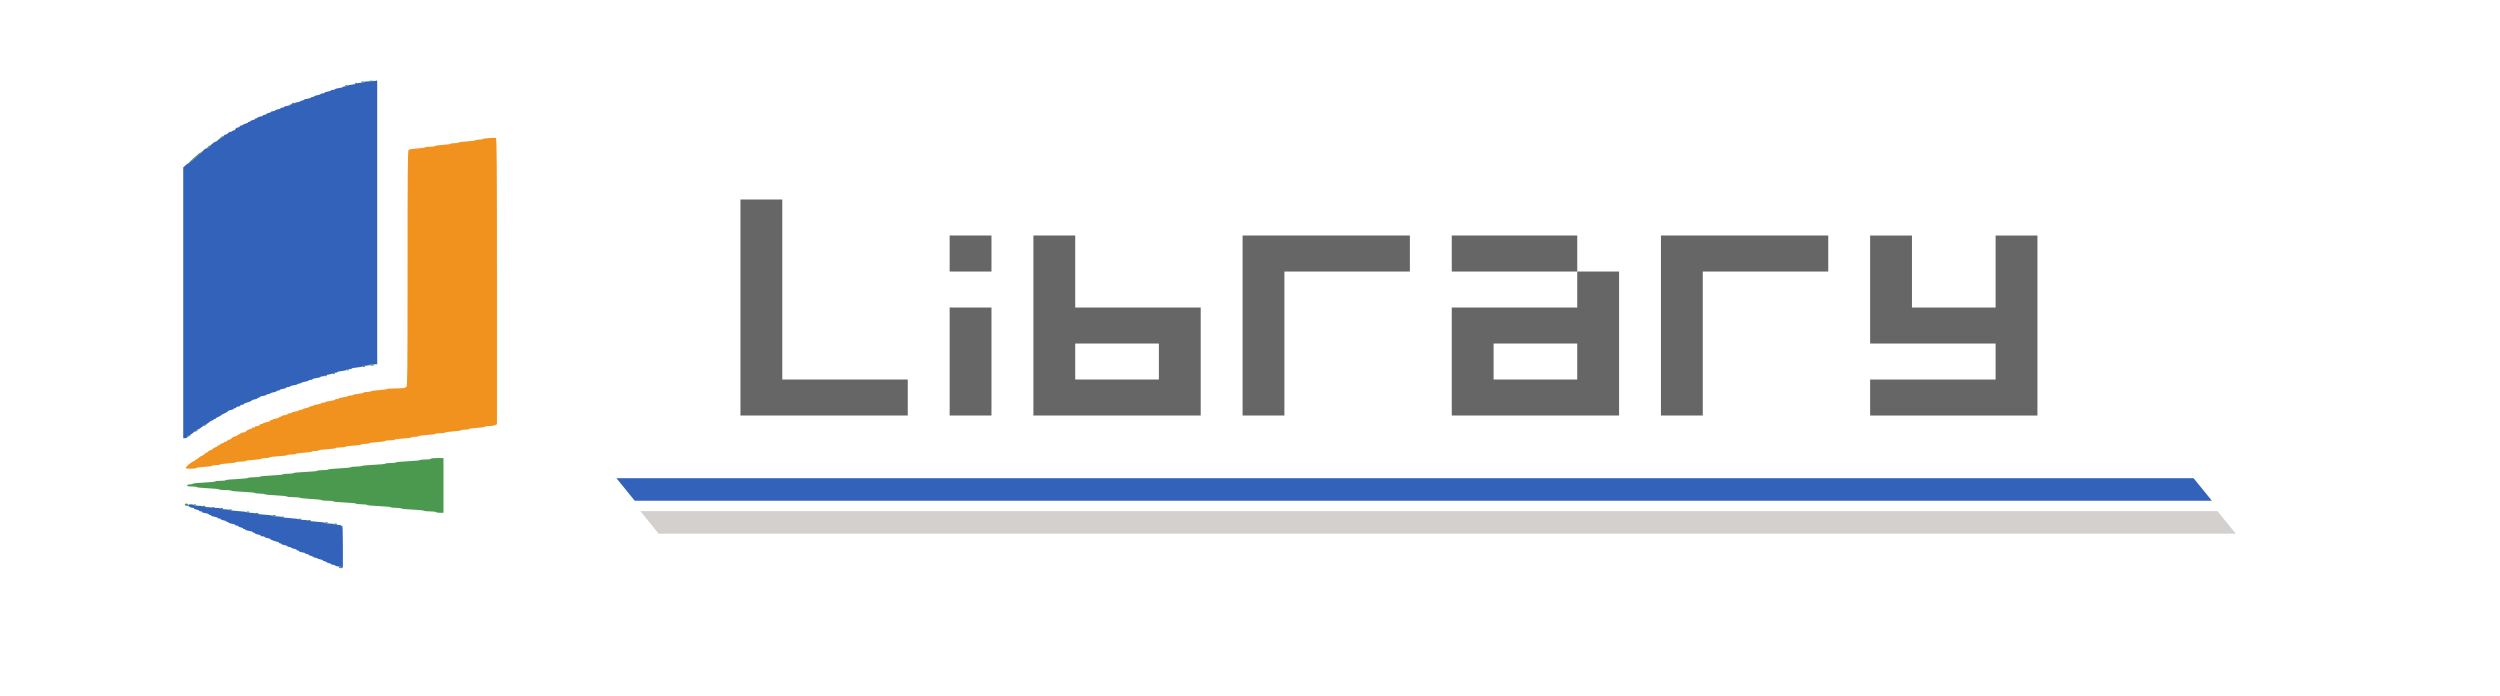
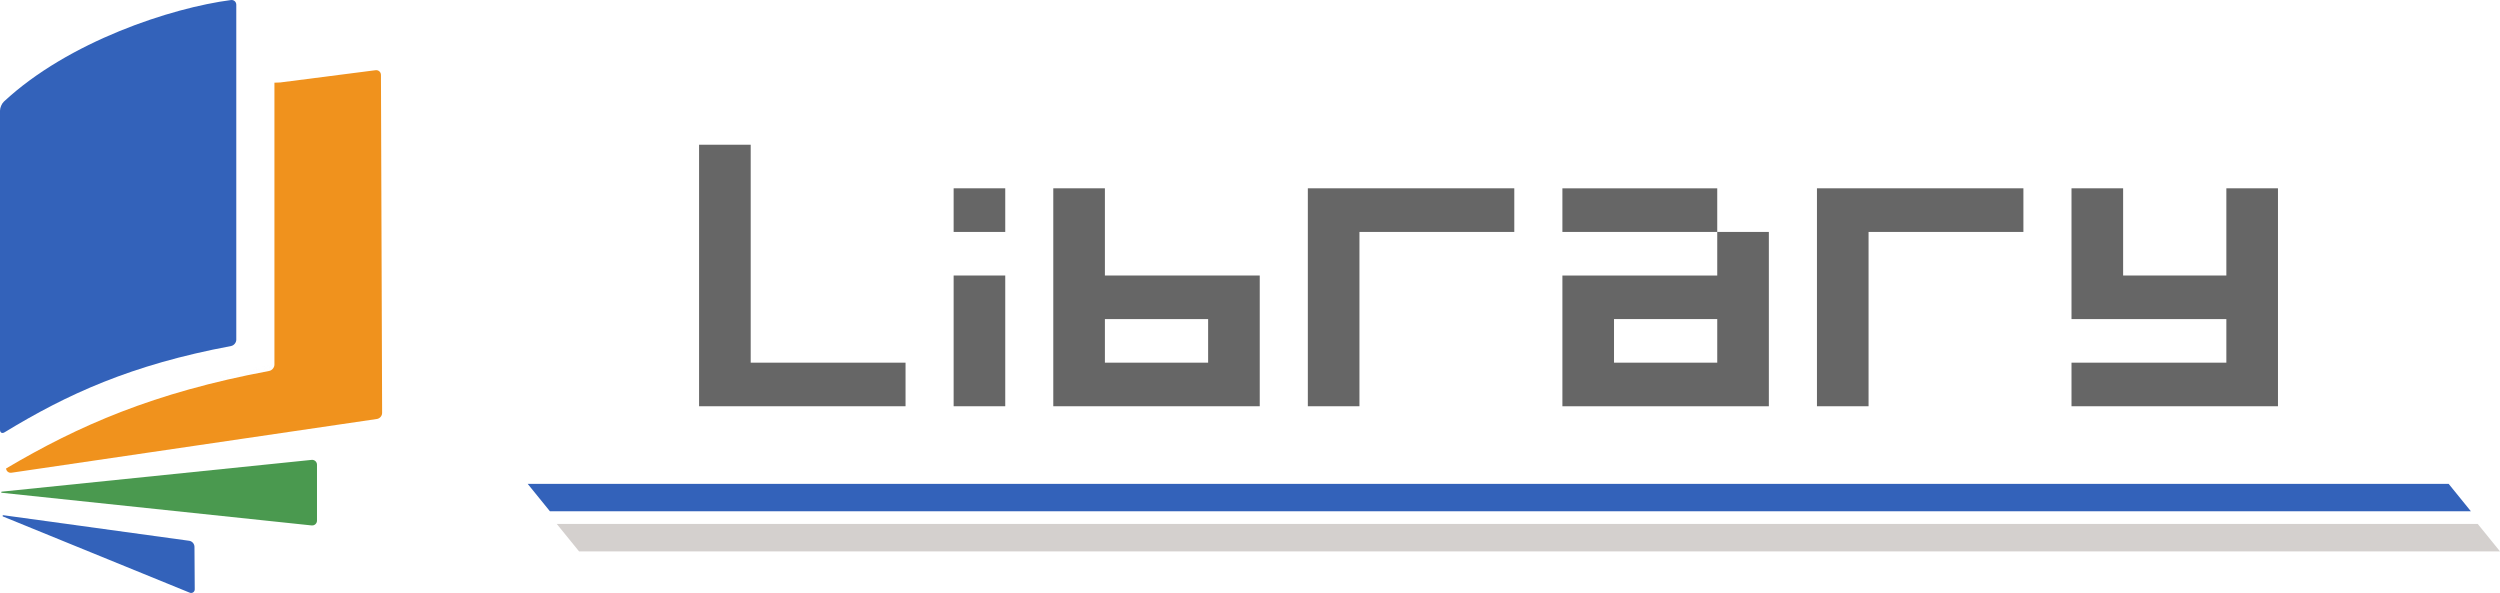
- <svg xmlns="http://www.w3.org/2000/svg" version="1.1" id="TEXT" x="0px" y="0px" width="566.929px" height="157.78px" viewBox="0 -0.001 566.929 157.78" enable-background="new 0 -0.001 566.929 157.78" xml:space="preserve">
-   <defs id="defs337">
-     <clipPath id="clipPath16" clipPathUnits="userSpaceOnUse">
-       <path id="path18" d="M 0,64.592 H 377.368 V 0 H 0 Z" />
-     </clipPath>
-   </defs>
-   <linearGradient id="SVGID_1_" gradientUnits="userSpaceOnUse" x1="558.128" y1="955.598" x2="11.77" y2="955.598" gradientTransform="matrix(1 0 0 1 -0.1797 -875.4102)">
-     <stop offset="0" style="stop-color:#013A67" id="stop2" />
-     <stop offset="1" style="stop-color:#6CD1FF" id="stop4" />
-   </linearGradient>
-   <linearGradient id="SVGID_2_" gradientUnits="userSpaceOnUse" x1="64.71" y1="938.789" x2="60.765" y2="934.845" gradientTransform="matrix(1 0 0 1 -0.1797 -875.4102)">
-     <stop offset="0" style="stop-color:#08406F" id="stop9" />
-     <stop offset="1" style="stop-color:#60C5F5" id="stop11" />
-   </linearGradient>
-   <linearGradient id="SVGID_3_" gradientUnits="userSpaceOnUse" x1="123.295" y1="1013.91" x2="119.67" y2="1010.285" gradientTransform="matrix(1 0 0 1 -0.1797 -875.4102)">
-     <stop offset="0" style="stop-color:#08406F" id="stop16" />
-     <stop offset="1" style="stop-color:#60C5F5" id="stop18" />
-   </linearGradient>
-   <linearGradient id="SVGID_4_" gradientUnits="userSpaceOnUse" x1="25.724" y1="994.051" x2="25.724" y2="989.738" gradientTransform="matrix(1 0 0 1 -0.1797 -875.4102)">
-     <stop offset="0" style="stop-color:#08406F" id="stop23" />
-     <stop offset="1" style="stop-color:#60C5F5" id="stop25" />
-   </linearGradient>
-   <linearGradient id="SVGID_5_" gradientUnits="userSpaceOnUse" x1="121.186" y1="1033.182" x2="121.186" y2="1028.725" gradientTransform="matrix(1 0 0 1 -0.1797 -875.4102)">
-     <stop offset="0" style="stop-color:#08406F" id="stop30" />
-     <stop offset="1" style="stop-color:#60C5F5" id="stop32" />
-   </linearGradient>
-   <linearGradient id="SVGID_6_" gradientUnits="userSpaceOnUse" x1="427.694" y1="994.023" x2="427.694" y2="989.557" gradientTransform="matrix(1 0 0 1 -0.1797 -875.4102)">
-     <stop offset="0" style="stop-color:#08406F" id="stop37" />
-     <stop offset="1" style="stop-color:#60C5F5" id="stop39" />
-   </linearGradient>
-   <linearGradient id="SVGID_7_" gradientUnits="userSpaceOnUse" x1="251.065" y1="994.894" x2="251.065" y2="990.416" gradientTransform="matrix(1 0 0 1 -0.1797 -875.4102)">
-     <stop offset="0" style="stop-color:#08406F" id="stop44" />
-     <stop offset="1" style="stop-color:#60C5F5" id="stop46" />
-   </linearGradient>
-   <linearGradient id="SVGID_8_" gradientUnits="userSpaceOnUse" x1="522.281" y1="882.188" x2="522.281" y2="877.324" gradientTransform="matrix(1 0 0 1 -0.1797 -875.4102)">
-     <stop offset="0" style="stop-color:#08406F" id="stop51" />
-     <stop offset="1" style="stop-color:#60C5F5" id="stop53" />
-   </linearGradient>
-   <linearGradient id="SVGID_9_" gradientUnits="userSpaceOnUse" x1="515.013" y1="906.715" x2="515.013" y2="902.505" gradientTransform="matrix(1 0 0 1 -0.1797 -875.4102)">
-     <stop offset="0" style="stop-color:#08406F" id="stop58" />
-     <stop offset="1" style="stop-color:#60C5F5" id="stop60" />
-   </linearGradient>
-   <linearGradient id="SVGID_10_" gradientUnits="userSpaceOnUse" x1="459.37" y1="950.231" x2="459.37" y2="946.512" gradientTransform="matrix(1 0 0 1 -0.1797 -875.4102)">
-     <stop offset="0" style="stop-color:#08406F" id="stop65" />
-     <stop offset="1" style="stop-color:#60C5F5" id="stop67" />
-   </linearGradient>
-   <linearGradient id="SVGID_11_" gradientUnits="userSpaceOnUse" x1="490.161" y1="925.111" x2="490.161" y2="919.557" gradientTransform="matrix(1 0 0 1 -0.1797 -875.4102)">
-     <stop offset="0" style="stop-color:#08406F" id="stop72" />
-     <stop offset="1" style="stop-color:#60C5F5" id="stop74" />
-   </linearGradient>
-   <linearGradient id="SVGID_12_" gradientUnits="userSpaceOnUse" x1="74.389" y1="968.825" x2="70.846" y2="965.282" gradientTransform="matrix(1 0 0 1 -0.1797 -875.4102)">
-     <stop offset="0" style="stop-color:#08406F" id="stop79" />
-     <stop offset="1" style="stop-color:#60C5F5" id="stop81" />
-   </linearGradient>
-   <linearGradient id="SVGID_13_" gradientUnits="userSpaceOnUse" x1="120.255" y1="904.369" x2="114.889" y2="904.369" gradientTransform="matrix(1 0 0 1 -0.1797 -875.4102)">
-     <stop offset="0" style="stop-color:#08406F" id="stop86" />
-     <stop offset="1" style="stop-color:#60C5F5" id="stop88" />
-   </linearGradient>
-   <linearGradient id="SVGID_14_" gradientUnits="userSpaceOnUse" x1="173.081" y1="919.961" x2="166.421" y2="919.961" gradientTransform="matrix(1 0 0 1 -0.1797 -875.4102)">
-     <stop offset="0" style="stop-color:#08406F" id="stop93" />
-     <stop offset="1" style="stop-color:#60C5F5" id="stop95" />
-   </linearGradient>
-   <linearGradient id="SVGID_15_" gradientUnits="userSpaceOnUse" x1="255.988" y1="925.216" x2="249.995" y2="925.216" gradientTransform="matrix(1 0 0 1 -0.1797 -875.4102)">
-     <stop offset="0" style="stop-color:#08406F" id="stop100" />
-     <stop offset="1" style="stop-color:#60C5F5" id="stop102" />
-   </linearGradient>
-   <linearGradient id="SVGID_16_" gradientUnits="userSpaceOnUse" x1="349.277" y1="904.625" x2="343.576" y2="904.625" gradientTransform="matrix(1 0 0 1 -0.1797 -875.4102)">
-     <stop offset="0" style="stop-color:#08406F" id="stop107" />
-     <stop offset="1" style="stop-color:#60C5F5" id="stop109" />
-   </linearGradient>
-   <linearGradient id="SVGID_17_" gradientUnits="userSpaceOnUse" x1="400.96" y1="918.446" x2="395.164" y2="918.446" gradientTransform="matrix(1 0 0 1 -0.1797 -875.4102)">
-     <stop offset="0" style="stop-color:#08406F" id="stop114" />
-     <stop offset="1" style="stop-color:#60C5F5" id="stop116" />
-   </linearGradient>
-   <linearGradient id="SVGID_18_" gradientUnits="userSpaceOnUse" x1="101.765" y1="968.938" x2="96.654" y2="968.938" gradientTransform="matrix(1 0 0 1 -0.1797 -875.4102)">
-     <stop offset="0" style="stop-color:#08406F" id="stop121" />
-     <stop offset="1" style="stop-color:#60C5F5" id="stop123" />
-   </linearGradient>
-   <linearGradient id="SVGID_19_" gradientUnits="userSpaceOnUse" x1="121.249" y1="973.838" x2="117.696" y2="970.286" gradientTransform="matrix(1 0 0 1 -0.1797 -875.4102)">
-     <stop offset="0" style="stop-color:#08406F" id="stop128" />
-     <stop offset="1" style="stop-color:#60C5F5" id="stop130" />
-   </linearGradient>
-   <linearGradient id="SVGID_20_" gradientUnits="userSpaceOnUse" x1="553.436" y1="892.5" x2="549.767" y2="888.831" gradientTransform="matrix(1 0 0 1 -0.1797 -875.4102)">
-     <stop offset="0" style="stop-color:#08406F" id="stop135" />
-     <stop offset="1" style="stop-color:#60C5F5" id="stop137" />
-   </linearGradient>
-   <linearGradient id="SVGID_21_" gradientUnits="userSpaceOnUse" x1="145.994" y1="969.879" x2="140.596" y2="969.879" gradientTransform="matrix(1 0 0 1 -0.1797 -875.4102)">
-     <stop offset="0" style="stop-color:#08406F" id="stop142" />
-     <stop offset="1" style="stop-color:#60C5F5" id="stop144" />
-   </linearGradient>
-   <linearGradient id="SVGID_22_" gradientUnits="userSpaceOnUse" x1="148.777" y1="907.01" x2="144.289" y2="902.522" gradientTransform="matrix(1 0 0 1 -0.1797 -875.4102)">
-     <stop offset="0" style="stop-color:#08406F" id="stop149" />
-     <stop offset="1" style="stop-color:#60C5F5" id="stop151" />
-   </linearGradient>
-   <linearGradient id="SVGID_23_" gradientUnits="userSpaceOnUse" x1="215.846" y1="922.321" x2="211.688" y2="918.164" gradientTransform="matrix(1 0 0 1 -0.1797 -875.4102)">
-     <stop offset="0" style="stop-color:#08406F" id="stop156" />
-     <stop offset="1" style="stop-color:#60C5F5" id="stop158" />
-   </linearGradient>
-   <linearGradient id="SVGID_24_" gradientUnits="userSpaceOnUse" x1="304.316" y1="927.811" x2="299.932" y2="923.426" gradientTransform="matrix(1 0 0 1 -0.1797 -875.4102)">
-     <stop offset="0" style="stop-color:#08406F" id="stop163" />
-     <stop offset="1" style="stop-color:#60C5F5" id="stop165" />
-   </linearGradient>
-   <linearGradient id="SVGID_25_" gradientUnits="userSpaceOnUse" x1="376.971" y1="906.861" x2="372.763" y2="902.653" gradientTransform="matrix(1 0 0 1 -0.1797 -875.4102)">
-     <stop offset="0" style="stop-color:#08406F" id="stop170" />
-     <stop offset="1" style="stop-color:#60C5F5" id="stop172" />
-   </linearGradient>
-   <linearGradient id="SVGID_26_" gradientUnits="userSpaceOnUse" x1="488.738" y1="935.265" x2="485.282" y2="931.809" gradientTransform="matrix(1 0 0 1 -0.1797 -875.4102)">
-     <stop offset="0" style="stop-color:#08406F" id="stop177" />
-     <stop offset="1" style="stop-color:#60C5F5" id="stop179" />
-   </linearGradient>
-   <linearGradient id="SVGID_27_" gradientUnits="userSpaceOnUse" x1="499.808" y1="979.377" x2="495.849" y2="975.418" gradientTransform="matrix(1 0 0 1 -0.1797 -875.4102)">
-     <stop offset="0" style="stop-color:#08406F" id="stop184" />
-     <stop offset="1" style="stop-color:#60C5F5" id="stop186" />
-   </linearGradient>
-   <linearGradient id="SVGID_28_" gradientUnits="userSpaceOnUse" x1="441.837" y1="921.613" x2="437.555" y2="917.331" gradientTransform="matrix(1 0 0 1 -0.1797 -875.4102)">
-     <stop offset="0" style="stop-color:#08406F" id="stop191" />
-     <stop offset="1" style="stop-color:#60C5F5" id="stop193" />
-   </linearGradient>
-   <linearGradient id="SVGID_29_" gradientUnits="userSpaceOnUse" x1="486.859" y1="916.649" x2="481.745" y2="911.535" gradientTransform="matrix(1 0 0 1 -0.1797 -875.4102)">
-     <stop offset="0" style="stop-color:#08406F" id="stop198" />
-     <stop offset="1" style="stop-color:#60C5F5" id="stop200" />
-   </linearGradient>
-   <linearGradient id="SVGID_30_" gradientUnits="userSpaceOnUse" x1="185.977" y1="992.33" x2="182.335" y2="988.688" gradientTransform="matrix(1 0 0 1 -0.1797 -875.4102)">
-     <stop offset="0" style="stop-color:#08406F" id="stop205" />
-     <stop offset="1" style="stop-color:#60C5F5" id="stop207" />
-   </linearGradient>
-   <linearGradient id="SVGID_31_" gradientUnits="userSpaceOnUse" x1="303.028" y1="969.14" x2="299.387" y2="965.499" gradientTransform="matrix(1 0 0 1 -0.1797 -875.4102)">
-     <stop offset="0" style="stop-color:#08406F" id="stop212" />
-     <stop offset="1" style="stop-color:#60C5F5" id="stop214" />
-   </linearGradient>
-   <linearGradient id="SVGID_32_" gradientUnits="userSpaceOnUse" x1="349.889" y1="973.085" x2="346.38" y2="969.576" gradientTransform="matrix(1 0 0 1 -0.1797 -875.4102)">
-     <stop offset="0" style="stop-color:#08406F" id="stop219" />
-     <stop offset="1" style="stop-color:#60C5F5" id="stop221" />
-   </linearGradient>
-   <linearGradient id="SVGID_33_" gradientUnits="userSpaceOnUse" x1="370.804" y1="993.64" x2="366.381" y2="989.217" gradientTransform="matrix(1 0 0 1 -0.1797 -875.4102)">
-     <stop offset="0" style="stop-color:#08406F" id="stop226" />
-     <stop offset="1" style="stop-color:#60C5F5" id="stop228" />
-   </linearGradient>
-   <linearGradient id="SVGID_34_" gradientUnits="userSpaceOnUse" x1="229.457" y1="971.769" x2="223.419" y2="971.769" gradientTransform="matrix(1 0 0 1 -0.1797 -875.4102)">
-     <stop offset="0" style="stop-color:#08406F" id="stop233" />
-     <stop offset="1" style="stop-color:#60C5F5" id="stop235" />
-   </linearGradient>
-   <linearGradient id="SVGID_35_" gradientUnits="userSpaceOnUse" x1="330.304" y1="968.519" x2="325.092" y2="968.519" gradientTransform="matrix(1 0 0 1 -0.1797 -875.4102)">
-     <stop offset="0" style="stop-color:#08406F" id="stop240" />
-     <stop offset="1" style="stop-color:#60C5F5" id="stop242" />
-   </linearGradient>
-   <linearGradient id="SVGID_36_" gradientUnits="userSpaceOnUse" x1="374.97" y1="967.807" x2="368.725" y2="967.807" gradientTransform="matrix(1 0 0 1 -0.1797 -875.4102)">
-     <stop offset="0" style="stop-color:#08406F" id="stop247" />
-     <stop offset="1" style="stop-color:#60C5F5" id="stop249" />
-   </linearGradient>
-   <linearGradient id="SVGID_37_" gradientUnits="userSpaceOnUse" x1="440.637" y1="959.675" x2="436.219" y2="955.257" gradientTransform="matrix(1 0 0 1 -0.1797 -875.4102)">
-     <stop offset="0" style="stop-color:#08406F" id="stop254" />
-     <stop offset="1" style="stop-color:#60C5F5" id="stop256" />
-   </linearGradient>
-   <linearGradient id="SVGID_38_" gradientUnits="userSpaceOnUse" x1="472.92" y1="969.51" x2="472.92" y2="963.708" gradientTransform="matrix(1 0 0 1 -0.1797 -875.4102)">
-     <stop offset="0" style="stop-color:#08406F" id="stop261" />
-     <stop offset="1" style="stop-color:#60C5F5" id="stop263" />
-   </linearGradient>
-   <g transform="matrix(1.379752,0,0,-1.75347,-2.413133,139.8701)" id="g10">
-     <g id="g12">
-       <g clip-path="url(#clipPath16)" id="g14">
-         <g transform="translate(362.2794,17.9215)" id="g182">
-           <path id="path184" style="fill:#3362ba;fill-opacity:1;fill-rule:nonzero;stroke:none" d="m 0,0 h -259.211 l 3.001,-2.911 H 3 Z" />
-         </g>
-         <g transform="translate(366.2072,13.6647)" id="g186">
-           <path id="path188" style="fill:#d4d0ce;fill-opacity:1;fill-rule:nonzero;stroke:none" d="m 0,0 h -259.211 l 3.001,-2.911 H 3 Z" />
-         </g>
-       </g>
+ <svg xmlns="http://www.w3.org/2000/svg" enable-background="new 0 -0.001 566.929 157.78" height="157.714" viewBox="0 -.001 465.451 110.4" width="664.93">
+   <g transform="translate(-41.55037 -18.35846)">
+     <text fill="#ef00eb" font-family="TrasksHand" font-size="1.4" stroke="#0105ff" stroke-width="1.75" transform="matrix(.9822226 -.1877201 .1877201 .9822226 0 0)" x="64.4" y="103.018">
+       <tspan fill="#fafafa" fill-opacity=".4" font-size="1.4" stroke="none" stroke-width="1.75" x="64.4" y="103.018">John Loreth 2022</tspan>
+     </text>
+     <g stroke-linecap="round">
+       <path d="m42.275 37.272c12.028-11.202 31.216-17.468 42.274-18.906.548-.071.993.329.993.881l-0 62.353c0 .552-.441 1.08-.983 1.182-18.644 3.501-30.503 8.97-42.156 16.06-.472.287-.853.074-.853-.478v-59.403c0-.552.32-1.313.724-1.689z" fill="#3362ba" />
+       <path d="m92.643 33.754v52.486c0 .552-.44 1.08-.982 1.182-21.489 4.012-35.533 10.2-48.98 18.158.037.492.476.855.967.797l68.059-10.01c.568-.083.988-.571.986-1.145l-.217-62.92c-.001-.532-.469-.941-.996-.873l-17.74 2.281c-.364.032-.73.047-1.096.043z" fill="#ef8b0f" fill-opacity=".941" transform="translate(0 -.001)" />
+       <path d="m99.573 116.185-57.705-6.082a.104.104 90.081 0 1 0-.207l57.705-5.916a.903.903 42.073 0 1 .995.898v10.411a.9.9 138.008 0 1 -.994.895z" fill="#4a994f" transform="translate(0 -.001)" />
+       <path d="m76.887 128.708-34.782-14.189a.126.126 105.014 0 1 .065-.241l34.589 4.76a1.155 1.155 48.733 0 1 .997 1.136l.051 7.912a.667.667 145.911 0 1 -.919.622z" fill="#3362ba" />
+       <path d="m139.796 108.445h357.647l4.139 5.104h-357.646z" fill="#3362ba" />
+       <path d="m145.215 115.909h357.647l4.139 5.104h-357.646z" fill="#d4d0ce" />
+     </g>
+     <g fill="#666" stroke-width="2.5" transform="scale(1.088305 .9188604)">
+       <path d="m157.773 102.293v-52.99h8.83v44.16h26.49v8.83z" />
+       <path d="m201.321 102.293v-26.49h8.83v26.49zm0-35.319v-8.841h8.83v8.841z" />
+       <path d="m244.858 93.463v-8.83h-17.66v8.83zm-26.49 8.83v-44.16h8.83v17.67h26.49v26.49z" />
+       <path d="m261.916 102.293v-44.16h35.319v8.841h-26.49v35.319z" />
+       <path d="m331.954 93.463v-8.83h-17.66v8.83zm-26.49 8.83v-26.49h26.49v-8.83h8.83v35.319zm0-35.319v-8.841h26.49v8.841z" />
+       <path d="m349.012 102.293v-44.16h35.319v8.841h-26.49v35.319z" />
+       <path d="m392.56 102.293v-8.83h26.49v-8.83h-26.49v-26.5h8.83v17.67h17.66v-17.67h8.83v44.16z" />
    </g>
  </g>
-   <g aria-label="Library" transform="matrix(1.435751,0,0,1.235477,-4.02981,23.24215)" style="font-style:normal;font-variant:normal;font-weight:normal;font-stretch:normal;font-size:33.04px;line-height:1.25;font-family:Pixeled;-inkscape-font-specification:Pixeled;letter-spacing:0px;word-spacing:0px;fill:#666666;fill-opacity:1;stroke:none;stroke-width:0.826" id="text927">
-     <path d="M 119.76,57.453 V 17.807 h 6.606 v 33.04 h 19.819 v 6.606 z" style="fill:#666666;stroke-width:0.826" id="path830" />
-     <path d="M 152.8,57.453 V 37.634 h 6.606 v 19.819 z m 0,-26.425 v -6.614 h 6.606 v 6.614 z" style="fill:#666666;stroke-width:0.826" id="path832" />
-     <path d="m 185.847,50.847 v -6.606 h -13.213 v 6.606 z m -19.819,6.606 V 24.414 h 6.606 V 37.634 h 19.819 v 19.819 z" style="fill:#666666;stroke-width:0.826" id="path834" />
-     <path d="M 199.068,57.453 V 24.414 h 26.425 v 6.614 H 205.674 v 26.425 z" style="fill:#666666;stroke-width:0.826" id="path836" />
-     <path d="m 251.927,50.847 v -6.606 h -13.213 v 6.606 z m -19.819,6.606 V 37.634 h 19.819 v -6.606 h 6.606 v 26.425 z m 0,-26.425 v -6.614 h 19.819 v 6.614 z" style="fill:#666666;stroke-width:0.826" id="path838" />
-     <path d="M 265.147,57.453 V 24.414 h 26.425 v 6.614 h -19.819 v 26.425 z" style="fill:#666666;stroke-width:0.826" id="path840" />
-     <path d="m 298.187,57.453 v -6.606 h 19.819 V 44.241 H 298.187 v -19.827 h 6.606 V 37.634 h 13.213 V 24.414 h 6.606 v 33.04 z" style="fill:#666666;stroke-width:0.826" id="path842" />
-   </g>
-   <g transform="matrix(-0.6032965,0,0,0.5371736,190.9187,197.6292)" id="svgg">
-     <path style="fill:#ef8b0f;fill-rule:evenodd;stroke:none;fill-opacity:0.941" id="path0" d="m 130.032,-309.636 c -0.298,0.099 -0.374,12.463 -0.372,60.49 l 0.002,60.365 0.808,0.375 c 0.444,0.207 1.455,0.375 2.248,0.375 0.792,0 1.44,0.121 1.44,0.268 0,0.147 1.351,0.364 3.001,0.482 1.65,0.119 3.001,0.336 3.001,0.483 0,0.147 0.675,0.268 1.5,0.268 0.825,0 1.501,0.12 1.501,0.267 0,0.148 1.35,0.365 3,0.483 1.651,0.118 3.001,0.335 3.001,0.482 0,0.148 0.81,0.268 1.801,0.268 0.99,0 1.8,0.122 1.8,0.271 0,0.149 1.418,0.368 3.151,0.486 1.733,0.118 3.151,0.334 3.151,0.479 0,0.146 0.607,0.264 1.35,0.264 0.743,0 1.35,0.119 1.35,0.265 0,0.145 1.418,0.361 3.151,0.479 1.733,0.118 3.151,0.336 3.151,0.486 0,0.149 0.799,0.271 1.775,0.271 0.977,0 1.821,0.13 1.876,0.29 0.055,0.159 1.416,0.381 3.025,0.494 1.61,0.113 2.926,0.32 2.926,0.46 0,0.141 0.675,0.256 1.501,0.256 0.825,0 1.5,0.121 1.5,0.268 0,0.147 1.35,0.364 3.001,0.482 1.65,0.119 3,0.336 3,0.483 0,0.147 0.811,0.268 1.801,0.268 0.99,0 1.8,0.122 1.8,0.271 0,0.149 1.418,0.368 3.151,0.486 1.733,0.118 3.151,0.333 3.151,0.479 0,0.145 0.608,0.264 1.35,0.264 0.743,0 1.351,0.118 1.351,0.261 0,0.144 1.35,0.358 3,0.475 1.651,0.117 3.001,0.336 3.001,0.488 0,0.152 0.743,0.276 1.651,0.276 0.907,0 1.65,0.118 1.65,0.262 0,0.144 1.485,0.358 3.301,0.475 1.815,0.118 3.301,0.338 3.301,0.489 0,0.151 0.675,0.275 1.5,0.275 0.825,0 1.5,0.12 1.5,0.267 0,0.148 1.351,0.365 3.001,0.483 1.65,0.118 3.001,0.335 3.001,0.482 0,0.148 0.81,0.268 1.8,0.268 0.991,0 1.801,0.121 1.801,0.268 0,0.147 1.35,0.364 3,0.482 1.651,0.118 3.001,0.335 3.001,0.483 0,0.147 0.675,0.267 1.501,0.267 0.825,0 1.5,0.118 1.5,0.262 0,0.144 1.35,0.357 3.001,0.474 1.65,0.117 3,0.337 3,0.489 0,0.152 0.878,0.276 1.951,0.276 1.195,0 1.95,-0.126 1.95,-0.324 0,-0.477 -2.202,-2.573 -2.953,-2.812 -0.356,-0.113 -0.647,-0.331 -0.647,-0.485 0,-0.154 -0.154,-0.28 -0.341,-0.28 -0.188,0 -0.654,-0.338 -1.036,-0.75 -0.382,-0.413 -0.843,-0.751 -1.024,-0.751 -0.181,0 -0.642,-0.337 -1.024,-0.75 -0.382,-0.412 -0.849,-0.75 -1.036,-0.75 -0.187,0 -0.341,-0.126 -0.341,-0.28 0,-0.154 -0.303,-0.376 -0.675,-0.493 -0.371,-0.117 -0.878,-0.444 -1.125,-0.727 -0.248,-0.283 -0.754,-0.611 -1.125,-0.728 -0.372,-0.117 -0.676,-0.339 -0.676,-0.493 0,-0.154 -0.202,-0.28 -0.45,-0.28 -0.247,0 -0.45,-0.132 -0.45,-0.294 0,-0.162 -0.337,-0.379 -0.75,-0.483 -0.413,-0.103 -0.75,-0.308 -0.75,-0.455 0,-0.148 -0.256,-0.268 -0.568,-0.268 -0.313,0 -0.646,-0.203 -0.741,-0.45 -0.095,-0.248 -0.415,-0.45 -0.71,-0.45 -0.296,0 -0.699,-0.258 -0.895,-0.573 -0.197,-0.316 -0.77,-0.664 -1.273,-0.774 -0.503,-0.111 -0.914,-0.326 -0.914,-0.478 0,-0.151 -0.145,-0.276 -0.322,-0.276 -0.177,0 -0.524,-0.202 -0.772,-0.45 -0.247,-0.247 -0.748,-0.45 -1.112,-0.45 -0.365,0 -0.854,-0.265 -1.087,-0.589 -0.234,-0.324 -0.804,-0.672 -1.267,-0.774 -0.463,-0.102 -0.842,-0.309 -0.842,-0.461 0,-0.152 -0.27,-0.277 -0.6,-0.277 -0.33,0 -0.6,-0.135 -0.6,-0.3 0,-0.165 -0.342,-0.3 -0.76,-0.3 -0.417,0 -0.837,-0.202 -0.932,-0.45 -0.095,-0.247 -0.428,-0.45 -0.741,-0.45 -0.312,0 -0.568,-0.118 -0.568,-0.262 0,-0.144 -0.54,-0.348 -1.2,-0.453 -0.66,-0.106 -1.2,-0.294 -1.2,-0.418 0,-0.31 -2.268,-1.268 -3.003,-1.268 -0.329,0 -0.598,-0.135 -0.598,-0.3 0,-0.165 -0.203,-0.3 -0.45,-0.3 -0.248,0 -0.451,-0.117 -0.451,-0.261 0,-0.144 -0.54,-0.348 -1.2,-0.454 -0.66,-0.106 -1.2,-0.325 -1.2,-0.489 0,-0.163 -0.338,-0.296 -0.75,-0.296 -0.413,0 -0.751,-0.127 -0.751,-0.282 0,-0.155 -0.607,-0.373 -1.35,-0.484 -0.743,-0.111 -1.35,-0.322 -1.35,-0.468 0,-0.147 -0.338,-0.266 -0.75,-0.266 -0.413,0 -0.751,-0.118 -0.751,-0.262 0,-0.144 -0.54,-0.348 -1.2,-0.454 -0.66,-0.105 -1.2,-0.325 -1.2,-0.488 0,-0.163 -0.338,-0.297 -0.75,-0.297 -0.413,0 -0.751,-0.122 -0.751,-0.272 0,-0.149 -0.675,-0.364 -1.5,-0.478 -0.825,-0.113 -1.5,-0.329 -1.5,-0.478 0,-0.15 -0.33,-0.272 -0.733,-0.272 -0.403,0 -0.806,-0.119 -0.896,-0.265 -0.09,-0.146 -0.908,-0.358 -1.818,-0.472 -0.91,-0.114 -1.655,-0.332 -1.655,-0.485 0,-0.153 -0.337,-0.279 -0.75,-0.279 -0.412,0 -0.75,-0.125 -0.75,-0.278 0,-0.153 -0.743,-0.371 -1.65,-0.485 -0.908,-0.113 -1.651,-0.325 -1.651,-0.471 0,-0.146 -0.472,-0.266 -1.05,-0.266 -0.578,0 -1.05,-0.116 -1.05,-0.257 0,-0.142 -0.844,-0.346 -1.876,-0.453 -1.031,-0.108 -1.92,-0.33 -1.975,-0.493 -0.055,-0.164 -0.685,-0.297 -1.401,-0.297 -0.715,0 -1.345,-0.131 -1.4,-0.29 -0.055,-0.159 -1.417,-0.382 -3.026,-0.494 -1.609,-0.113 -2.925,-0.32 -2.925,-0.461 0,-0.141 -1.553,-0.256 -3.451,-0.256 -2.101,0 -3.451,-0.117 -3.451,-0.3 0,-0.165 -0.203,-0.3 -0.45,-0.3 -0.399,0 -0.45,-5.737 -0.45,-49.834 0,-42.339 -0.064,-49.897 -0.421,-50.254 -0.268,-0.268 -1.468,-0.494 -3.301,-0.623 -1.584,-0.111 -2.88,-0.318 -2.88,-0.458 0,-0.141 -0.799,-0.256 -1.776,-0.256 -0.976,0 -1.82,-0.131 -1.875,-0.29 -0.055,-0.159 -1.417,-0.382 -3.026,-0.494 -1.609,-0.113 -2.925,-0.32 -2.925,-0.461 0,-0.14 -0.676,-0.256 -1.501,-0.256 -0.825,0 -1.5,-0.122 -1.5,-0.271 0,-0.149 -1.418,-0.368 -3.151,-0.486 -1.733,-0.118 -3.151,-0.333 -3.151,-0.479 0,-0.145 -0.596,-0.264 -1.325,-0.264 -0.729,0 -1.37,-0.117 -1.425,-0.26 -0.106,-0.275 -4.338,-0.628 -4.977,-0.415" />
-     <path style="fill:#4a994f;fill-rule:evenodd;stroke:none;fill-opacity:1" id="path1" d="m 176.127,-333.599 c 0.372,0.236 1.542,0.12 1.542,-0.153 0,-0.063 -0.439,-0.113 -0.975,-0.111 -0.663,0.004 -0.845,0.088 -0.567,0.264 m 3.343,0.332 c 0,0.165 0.27,0.3 0.6,0.3 0.33,0 0.6,-0.135 0.6,-0.3 0,-0.165 -0.27,-0.3 -0.6,-0.3 -0.33,0 -0.6,0.135 -0.6,0.3 m 2.7,0.6 c 0,0.165 0.203,0.3 0.45,0.3 0.248,0 0.451,-0.135 0.451,-0.3 0,-0.165 -0.203,-0.3 -0.451,-0.3 -0.247,0 -0.45,0.135 -0.45,0.3 m 3.601,0.9 c 0,0.165 0.203,0.3 0.45,0.3 0.248,0 0.45,-0.135 0.45,-0.3 0,-0.165 -0.202,-0.3 -0.45,-0.3 -0.247,0 -0.45,0.135 -0.45,0.3 m 20.105,7.502 c 0,0.165 0.203,0.3 0.45,0.3 0.248,0 0.45,-0.135 0.45,-0.3 0,-0.165 -0.202,-0.3 -0.45,-0.3 -0.247,0 -0.45,0.135 -0.45,0.3 m 26.707,14.072 c 0,0.147 0.214,0.35 0.475,0.45 0.734,0.282 0.807,0.22 0.318,-0.268 -0.51,-0.51 -0.793,-0.575 -0.793,-0.182 m 5.106,3.793 c 0.008,0.517 0.557,1.179 0.786,0.949 0.123,-0.123 -0.005,-0.452 -0.284,-0.731 -0.279,-0.279 -0.505,-0.377 -0.502,-0.218 m 3.296,2.993 c 0,0.282 4.244,4.349 4.539,4.349 0.16,0 -0.721,-1.013 -1.959,-2.251 -2.091,-2.091 -2.58,-2.489 -2.58,-2.098 m -65.266,89.57 c 0.102,0.165 0.582,0.3 1.068,0.3 0.485,0 0.882,-0.135 0.882,-0.3 0,-0.165 -0.48,-0.3 -1.068,-0.3 -0.635,0 -0.993,0.121 -0.882,0.3 m 3.451,0.6 c 0,0.165 0.202,0.3 0.45,0.3 0.247,0 0.45,-0.135 0.45,-0.3 0,-0.165 -0.203,-0.3 -0.45,-0.3 -0.248,0 -0.45,0.135 -0.45,0.3 m 6.241,1.56 c 0.28,0.28 0.44,0.28 0.72,0 0.28,-0.28 0.2,-0.36 -0.36,-0.36 -0.56,0 -0.64,0.08 -0.36,0.36 m 5.161,1.441 c 0,0.165 0.203,0.3 0.451,0.3 0.247,0 0.45,-0.135 0.45,-0.3 0,-0.165 -0.203,-0.3 -0.45,-0.3 -0.248,0 -0.451,0.135 -0.451,0.3 m 3.001,0.9 c 0,0.165 0.203,0.3 0.45,0.3 0.248,0 0.45,-0.135 0.45,-0.3 0,-0.165 -0.202,-0.3 -0.45,-0.3 -0.247,0 -0.45,0.135 -0.45,0.3 m 45.454,20.891 c 0.268,0.267 0.577,0.395 0.688,0.284 0.111,-0.111 0.004,-0.328 -0.239,-0.482 -0.709,-0.448 -0.977,-0.33 -0.449,0.198 m 3.158,2.183 c 0,0.147 0.214,0.35 0.475,0.45 0.734,0.282 0.807,0.22 0.318,-0.268 -0.51,-0.51 -0.793,-0.575 -0.793,-0.182 m 2.844,2.318 c 0.267,0.267 0.577,0.395 0.688,0.284 0.111,-0.111 0.003,-0.328 -0.24,-0.481 -0.708,-0.449 -0.976,-0.331 -0.448,0.197 m -95.267,20.97 v 11.552 h 1.333 c 0.733,0 1.416,-0.135 1.518,-0.3 0.102,-0.165 1.115,-0.3 2.25,-0.3 1.136,0 2.141,-0.122 2.234,-0.272 0.092,-0.15 2.058,-0.369 4.369,-0.488 2.31,-0.119 4.2,-0.335 4.2,-0.478 0,-0.144 0.878,-0.262 1.951,-0.262 1.072,0 1.95,-0.116 1.95,-0.257 0,-0.141 1.992,-0.352 4.426,-0.47 2.435,-0.117 4.471,-0.339 4.526,-0.493 0.055,-0.154 0.959,-0.28 2.008,-0.28 1.049,0 1.984,-0.123 2.076,-0.273 0.093,-0.149 2.059,-0.369 4.369,-0.488 2.31,-0.119 4.201,-0.334 4.201,-0.478 0,-0.144 1.012,-0.262 2.25,-0.262 1.238,0 2.251,-0.12 2.251,-0.266 0,-0.147 1.757,-0.365 3.904,-0.484 2.147,-0.12 3.978,-0.337 4.068,-0.484 0.091,-0.146 1.226,-0.266 2.523,-0.266 1.297,0 2.403,-0.127 2.458,-0.282 0.055,-0.155 1.957,-0.377 4.226,-0.494 2.269,-0.116 4.126,-0.327 4.126,-0.468 0,-0.141 0.81,-0.257 1.8,-0.257 0.991,0 1.801,-0.119 1.801,-0.266 0,-0.146 2.025,-0.364 4.501,-0.484 2.476,-0.12 4.501,-0.337 4.501,-0.484 0,-0.146 1.013,-0.266 2.251,-0.266 1.238,0 2.25,-0.122 2.25,-0.272 0,-0.15 1.891,-0.37 4.201,-0.489 2.311,-0.119 4.201,-0.334 4.201,-0.478 0,-0.144 0.811,-0.261 1.801,-0.261 1.4,0 1.8,-0.1 1.8,-0.45 0,-0.315 -0.316,-0.451 -1.05,-0.451 -0.578,0 -1.05,-0.122 -1.05,-0.272 0,-0.149 -1.891,-0.369 -4.201,-0.488 -2.311,-0.119 -4.201,-0.334 -4.201,-0.478 0,-0.144 -0.878,-0.262 -1.951,-0.262 -1.073,0 -1.95,-0.118 -1.95,-0.262 0,-0.143 -1.891,-0.359 -4.201,-0.478 -2.311,-0.119 -4.201,-0.338 -4.201,-0.488 0,-0.15 -1.005,-0.272 -2.233,-0.272 -1.228,0 -2.309,-0.123 -2.401,-0.272 -0.093,-0.15 -2.059,-0.37 -4.369,-0.489 -2.31,-0.119 -4.201,-0.334 -4.201,-0.478 0,-0.144 -0.877,-0.262 -1.95,-0.262 -1.073,0 -1.951,-0.119 -1.951,-0.266 0,-0.146 -2.025,-0.364 -4.501,-0.484 -2.475,-0.12 -4.501,-0.338 -4.501,-0.484 0,-0.146 -0.87,-0.266 -1.933,-0.266 -1.063,0 -2.008,-0.123 -2.101,-0.272 -0.092,-0.15 -2.058,-0.37 -4.368,-0.489 -2.311,-0.119 -4.201,-0.334 -4.201,-0.478 0,-0.144 -0.812,-0.261 -1.805,-0.261 -0.992,0 -2.039,-0.13 -2.325,-0.288 -0.287,-0.158 -2.378,-0.374 -4.647,-0.481 -2.27,-0.106 -4.126,-0.314 -4.126,-0.462 0,-0.149 -0.851,-0.27 -1.891,-0.27 -1.04,0 -2.019,-0.125 -2.175,-0.278 -0.157,-0.153 -2.213,-0.375 -4.57,-0.493 -2.357,-0.118 -4.356,-0.33 -4.444,-0.472 -0.087,-0.141 -1.029,-0.257 -2.092,-0.257 -1.088,0 -1.933,-0.131 -1.933,-0.3 0,-0.175 -1,-0.3 -2.4,-0.3 h -2.401 v 11.553 m 96.024,8.224 c 0,0.424 0.155,0.531 0.6,0.415 0.33,-0.087 0.601,-0.344 0.601,-0.572 0,-0.229 -0.271,-0.416 -0.601,-0.416 -0.39,0 -0.6,0.201 -0.6,0.573 m -3.001,0.028 c 0,0.165 0.203,0.3 0.451,0.3 0.247,0 0.45,-0.135 0.45,-0.3 0,-0.165 -0.203,-0.3 -0.45,-0.3 -0.248,0 -0.451,0.135 -0.451,0.3 m -3.6,0.6 c 0,0.165 0.27,0.3 0.6,0.3 0.33,0 0.6,-0.135 0.6,-0.3 0,-0.165 -0.27,-0.3 -0.6,-0.3 -0.33,0 -0.6,0.135 -0.6,0.3 m -3.601,0.415 c 0,0.266 1.214,0.406 1.367,0.157 0.093,-0.15 -0.177,-0.272 -0.599,-0.272 -0.423,0 -0.768,0.052 -0.768,0.115 m -3.001,0.485 c 0,0.165 0.27,0.3 0.6,0.3 0.33,0 0.6,-0.135 0.6,-0.3 0,-0.165 -0.27,-0.3 -0.6,-0.3 -0.33,0 -0.6,0.135 -0.6,0.3 m -3.301,0.6 c 0,0.165 0.27,0.3 0.6,0.3 0.33,0 0.6,-0.135 0.6,-0.3 0,-0.165 -0.27,-0.3 -0.6,-0.3 -0.33,0 -0.6,0.135 -0.6,0.3 m -6.602,0.9 c 0,0.165 0.271,0.3 0.601,0.3 0.33,0 0.6,-0.135 0.6,-0.3 0,-0.165 -0.27,-0.3 -0.6,-0.3 -0.33,0 -0.601,0.135 -0.601,0.3 m -3.45,0.601 c -0.106,0.17 0.146,0.3 0.582,0.3 0.422,0 0.768,-0.135 0.768,-0.3 0,-0.166 -0.262,-0.301 -0.583,-0.301 -0.32,0 -0.665,0.135 -0.767,0.301 m -6.452,0.9 c 0,0.165 0.346,0.3 0.768,0.3 0.435,0 0.687,-0.13 0.582,-0.3 -0.102,-0.165 -0.447,-0.3 -0.768,-0.3 -0.32,0 -0.582,0.135 -0.582,0.3 m -3.001,0.6 c 0,0.165 0.203,0.3 0.45,0.3 0.248,0 0.45,-0.135 0.45,-0.3 0,-0.165 -0.202,-0.3 -0.45,-0.3 -0.247,0 -0.45,0.135 -0.45,0.3 m -6.601,0.9 c 0,0.165 0.202,0.3 0.45,0.3 0.247,0 0.45,-0.135 0.45,-0.3 0,-0.165 -0.203,-0.3 -0.45,-0.3 -0.248,0 -0.45,0.135 -0.45,0.3 m -3.601,0.6 c 0,0.165 0.27,0.3 0.6,0.3 0.33,0 0.6,-0.135 0.6,-0.3 0,-0.165 -0.27,-0.3 -0.6,-0.3 -0.33,0 -0.6,0.135 -0.6,0.3 m -6.302,0.901 c 0,0.165 0.278,0.3 0.618,0.3 0.34,0 0.534,-0.135 0.432,-0.3 -0.102,-0.166 -0.38,-0.301 -0.618,-0.301 -0.237,0 -0.432,0.135 -0.432,0.301 m -3.601,0.6 c 0,0.165 0.262,0.3 0.583,0.3 0.32,0 0.666,-0.135 0.768,-0.3 0.105,-0.171 -0.147,-0.3 -0.583,-0.3 -0.422,0 -0.768,0.135 -0.768,0.3 m -2.1,18.304 c 0,0.165 0.337,0.3 0.75,0.3 0.412,0 0.75,-0.135 0.75,-0.3 0,-0.165 -0.338,-0.3 -0.75,-0.3 -0.413,0 -0.75,0.135 -0.75,0.3" />
-     <path style="fill:#3362ba;fill-rule:evenodd;stroke:none;fill-opacity:1" id="path2" d="m 174.668,-274.037 v 59.9 h 1.501 c 0.825,0 1.5,0.135 1.5,0.3 0,0.165 0.54,0.3 1.2,0.3 0.661,0 1.201,0.121 1.201,0.27 0,0.148 0.945,0.364 2.1,0.48 1.156,0.116 2.101,0.332 2.101,0.481 0,0.148 0.48,0.269 1.068,0.269 0.587,0 0.993,0.122 0.901,0.271 -0.093,0.149 0.642,0.365 1.632,0.48 0.99,0.114 1.8,0.33 1.8,0.479 0,0.149 0.405,0.271 0.9,0.271 0.496,0 0.901,0.122 0.901,0.272 0,0.149 0.675,0.364 1.5,0.478 0.825,0.113 1.5,0.329 1.5,0.478 0,0.15 0.338,0.272 0.751,0.272 0.412,0 0.75,0.118 0.75,0.261 0,0.144 0.675,0.351 1.5,0.461 0.825,0.109 1.501,0.329 1.501,0.489 0,0.159 0.337,0.289 0.75,0.289 0.412,0 0.75,0.124 0.75,0.274 0,0.151 0.574,0.37 1.275,0.487 0.702,0.117 1.355,0.338 1.453,0.492 0.097,0.153 0.468,0.3 0.825,0.327 0.356,0.027 0.648,0.147 0.648,0.266 0,0.12 0.608,0.309 1.35,0.421 0.743,0.111 1.351,0.322 1.351,0.468 0,0.146 0.337,0.266 0.75,0.266 0.412,0 0.75,0.134 0.75,0.297 0,0.163 0.54,0.383 1.2,0.488 0.66,0.106 1.201,0.31 1.201,0.454 0,0.144 0.27,0.262 0.6,0.262 0.33,0 0.6,0.123 0.6,0.273 0,0.151 0.54,0.365 1.2,0.477 0.66,0.111 1.2,0.326 1.2,0.476 0,0.151 0.346,0.274 0.768,0.274 0.423,0 0.694,0.12 0.604,0.266 -0.091,0.147 0.441,0.358 1.182,0.469 0.741,0.111 1.347,0.329 1.347,0.484 0,0.155 0.203,0.281 0.451,0.281 0.247,0 0.45,0.12 0.45,0.267 0,0.147 0.472,0.355 1.05,0.464 0.578,0.108 1.05,0.293 1.05,0.41 0,0.219 1.127,0.753 2.326,1.103 0.371,0.109 0.675,0.323 0.675,0.477 0,0.154 0.346,0.28 0.768,0.28 0.435,0 0.687,0.13 0.582,0.3 -0.102,0.165 -0.076,0.311 0.058,0.323 0.887,0.084 1.446,0.288 1.537,0.561 0.058,0.174 0.297,0.316 0.531,0.316 0.234,0 0.425,0.12 0.425,0.267 0,0.147 0.473,0.355 1.05,0.464 0.578,0.108 1.05,0.328 1.05,0.488 0,0.16 0.507,0.525 1.126,0.811 0.619,0.285 1.328,0.736 1.575,1.002 0.248,0.266 0.754,0.579 1.125,0.697 0.372,0.117 0.676,0.339 0.676,0.493 0,0.154 0.202,0.28 0.45,0.28 0.247,0 0.45,0.135 0.45,0.3 0,0.165 0.196,0.3 0.436,0.3 0.24,0 0.774,0.337 1.187,0.75 0.413,0.413 0.872,0.75 1.02,0.75 0.241,0 0.764,0.402 2.533,1.943 0.289,0.252 0.678,0.458 0.865,0.458 0.187,0 0.769,0.455 1.294,1.012 0.525,0.557 1.243,1.104 1.596,1.216 0.352,0.111 0.724,0.466 0.826,0.788 0.117,0.368 0.456,0.585 0.916,0.585 h 0.73 v -57.154 -57.154 l -0.89,-0.911 c -0.49,-0.501 -1.025,-0.91 -1.188,-0.91 -0.254,0 -4.791,-4.446 -5.961,-5.841 -0.213,-0.253 -0.652,-0.461 -0.975,-0.461 -0.324,0 -0.589,-0.116 -0.589,-0.258 0,-0.443 -2.037,-2.443 -2.488,-2.443 -0.236,0 -0.676,-0.329 -0.978,-0.732 -0.303,-0.402 -0.853,-0.808 -1.223,-0.901 -0.369,-0.093 -0.758,-0.438 -0.862,-0.768 -0.105,-0.33 -0.414,-0.599 -0.686,-0.599 -0.272,0 -0.803,-0.359 -1.18,-0.797 -0.377,-0.439 -0.685,-0.631 -0.685,-0.429 0,0.247 -0.155,0.213 -0.471,-0.103 -0.26,-0.26 -0.656,-0.472 -0.88,-0.472 -0.225,0 -0.494,-0.27 -0.599,-0.6 -0.106,-0.332 -0.454,-0.6 -0.78,-0.6 -0.324,0 -0.667,-0.203 -0.762,-0.45 -0.095,-0.248 -0.428,-0.45 -0.741,-0.45 -0.312,0 -0.568,-0.125 -0.568,-0.277 0,-0.152 -0.405,-0.365 -0.9,-0.474 -0.495,-0.108 -0.9,-0.322 -0.9,-0.474 0,-0.151 -0.203,-0.276 -0.451,-0.276 -0.247,0 -0.45,-0.124 -0.45,-0.276 0,-0.152 -0.405,-0.365 -0.9,-0.474 -0.495,-0.109 -0.9,-0.322 -0.9,-0.474 0,-0.152 -0.203,-0.276 -0.45,-0.276 -0.248,0 -0.45,-0.12 -0.45,-0.267 0,-0.147 -0.473,-0.355 -1.051,-0.464 -0.577,-0.108 -1.05,-0.326 -1.05,-0.483 0,-0.158 -0.27,-0.287 -0.6,-0.287 -0.33,0 -0.6,-0.124 -0.6,-0.276 0,-0.152 -0.405,-0.365 -0.9,-0.474 -0.495,-0.108 -0.901,-0.322 -0.901,-0.474 0,-0.152 -0.337,-0.276 -0.75,-0.276 -0.412,0 -0.75,-0.129 -0.75,-0.286 0,-0.158 -0.473,-0.376 -1.05,-0.484 -0.578,-0.108 -1.05,-0.317 -1.05,-0.464 0,-0.146 -0.271,-0.266 -0.601,-0.266 -0.33,0 -0.6,-0.118 -0.6,-0.262 0,-0.144 -0.546,-0.349 -1.214,-0.456 -0.668,-0.107 -1.15,-0.298 -1.072,-0.425 0.078,-0.127 -0.212,-0.26 -0.644,-0.295 -0.433,-0.036 -0.875,-0.209 -0.983,-0.383 -0.108,-0.175 -0.656,-0.389 -1.218,-0.476 -0.561,-0.087 -1.065,-0.281 -1.12,-0.431 -0.055,-0.15 -0.359,-0.273 -0.676,-0.273 -0.316,0 -0.575,-0.127 -0.575,-0.282 0,-0.155 -0.607,-0.373 -1.35,-0.484 -0.743,-0.111 -1.35,-0.322 -1.35,-0.468 0,-0.147 -0.27,-0.266 -0.6,-0.266 -0.331,0 -0.601,-0.124 -0.601,-0.274 0,-0.151 -0.54,-0.365 -1.2,-0.477 -0.66,-0.111 -1.2,-0.326 -1.2,-0.476 0,-0.151 -0.338,-0.274 -0.75,-0.274 -0.413,0 -0.751,-0.133 -0.751,-0.296 0,-0.163 -0.54,-0.383 -1.2,-0.489 -0.66,-0.105 -1.2,-0.31 -1.2,-0.453 0,-0.144 -0.338,-0.262 -0.75,-0.262 -0.413,0 -0.751,-0.123 -0.751,-0.272 0,-0.15 -0.675,-0.365 -1.5,-0.478 -0.825,-0.114 -1.5,-0.329 -1.5,-0.479 0,-0.149 -0.405,-0.272 -0.901,-0.272 -0.495,0 -0.9,-0.121 -0.9,-0.27 0,-0.149 -0.81,-0.365 -1.8,-0.48 -0.99,-0.115 -1.801,-0.33 -1.801,-0.479 0,-0.149 -0.607,-0.271 -1.35,-0.271 -0.744,0 -1.35,-0.142 -1.35,-0.315 0,-0.184 -0.657,-0.305 -1.576,-0.289 -0.866,0.014 -1.946,-0.062 -2.4,-0.17 l -0.826,-0.196 v 59.9 m 69.018,119.315 c 0,0.165 -0.743,0.3 -1.651,0.3 -0.907,0 -1.65,0.135 -1.65,0.3 0,0.165 -0.72,0.3 -1.601,0.3 -0.88,0 -1.693,0.093 -1.807,0.207 -0.114,0.114 -0.879,0.171 -1.7,0.128 -0.914,-0.049 -1.494,0.046 -1.494,0.243 0,0.19 -0.674,0.322 -1.65,0.322 -0.908,0 -1.651,0.12 -1.651,0.267 0,0.147 -1.485,0.365 -3.3,0.483 -1.816,0.119 -3.301,0.336 -3.301,0.483 0,0.147 -0.743,0.267 -1.651,0.267 -0.907,0 -1.65,0.124 -1.65,0.275 0,0.151 -1.483,0.371 -3.295,0.489 -1.812,0.117 -3.222,0.331 -3.133,0.475 0.089,0.144 -0.656,0.262 -1.656,0.262 -1,0 -1.819,0.12 -1.819,0.267 0,0.147 -1.485,0.364 -3.3,0.483 -1.816,0.119 -3.301,0.336 -3.301,0.483 0,0.147 -0.743,0.267 -1.651,0.267 -0.907,0 -1.65,0.124 -1.65,0.275 0,0.151 -1.483,0.371 -3.295,0.488 -1.812,0.118 -3.222,0.332 -3.133,0.476 0.089,0.144 -0.581,0.262 -1.489,0.262 -0.907,0 -1.733,0.135 -1.835,0.3 -0.102,0.165 -0.786,0.3 -1.519,0.3 -0.863,0 -1.334,0.132 -1.337,0.375 -0.003,0.25 -0.101,0.225 -0.295,-0.075 -0.192,-0.296 -0.293,2.616 -0.296,8.516 l -0.004,8.966 1.415,-0.159 c 0.779,-0.088 1.465,-0.308 1.526,-0.489 0.06,-0.182 0.436,-0.33 0.835,-0.33 0.398,0 0.725,-0.135 0.725,-0.3 0,-0.165 0.26,-0.3 0.579,-0.3 0.318,0 0.781,-0.203 1.028,-0.45 0.248,-0.248 0.663,-0.45 0.922,-0.45 0.259,0 0.472,-0.129 0.472,-0.287 0,-0.157 0.472,-0.375 1.05,-0.483 0.577,-0.109 1.05,-0.289 1.05,-0.4 0,-0.112 0.292,-0.225 0.648,-0.252 0.357,-0.027 0.729,-0.18 0.828,-0.34 0.099,-0.16 0.55,-0.384 1.003,-0.498 0.452,-0.113 0.822,-0.326 0.822,-0.474 0,-0.147 0.27,-0.267 0.6,-0.267 0.33,0 0.6,-0.118 0.6,-0.262 0,-0.144 0.54,-0.348 1.2,-0.454 0.661,-0.105 1.201,-0.325 1.201,-0.488 0,-0.163 0.202,-0.297 0.45,-0.297 0.247,0 0.45,-0.128 0.45,-0.286 0,-0.158 0.473,-0.375 1.05,-0.484 0.578,-0.108 1.051,-0.317 1.051,-0.463 0,-0.147 0.345,-0.267 0.767,-0.267 0.423,0 0.692,-0.123 0.599,-0.273 -0.093,-0.151 0.372,-0.365 1.033,-0.477 0.661,-0.112 1.201,-0.326 1.201,-0.477 0,-0.15 0.203,-0.273 0.451,-0.273 0.247,0 0.45,-0.121 0.45,-0.268 0,-0.147 0.371,-0.357 0.825,-0.467 1.138,-0.275 2.475,-0.872 2.475,-1.106 0,-0.106 0.473,-0.282 1.051,-0.39 0.577,-0.108 1.05,-0.326 1.05,-0.484 0,-0.157 0.439,-0.288 0.975,-0.291 0.647,-0.003 0.841,-0.09 0.576,-0.257 -0.27,-0.172 -0.004,-0.317 0.825,-0.45 0.674,-0.107 1.225,-0.329 1.225,-0.492 0,-0.163 0.202,-0.296 0.45,-0.296 0.248,0 0.45,-0.127 0.45,-0.282 0,-0.155 0.608,-0.373 1.35,-0.484 0.743,-0.112 1.351,-0.323 1.351,-0.469 0,-0.146 0.202,-0.266 0.45,-0.266 0.247,0 0.45,-0.124 0.45,-0.276 0,-0.152 0.405,-0.365 0.9,-0.474 0.495,-0.109 0.9,-0.322 0.9,-0.474 0,-0.152 0.271,-0.276 0.601,-0.276 0.33,0 0.6,-0.134 0.6,-0.297 0,-0.163 0.54,-0.383 1.2,-0.488 0.66,-0.106 1.2,-0.31 1.2,-0.454 0,-0.144 0.203,-0.262 0.451,-0.262 0.247,0 0.45,-0.12 0.45,-0.266 0,-0.147 0.472,-0.356 1.05,-0.464 0.578,-0.108 1.05,-0.326 1.05,-0.483 0,-0.158 0.27,-0.287 0.6,-0.287 0.33,0 0.6,-0.123 0.6,-0.274 0,-0.15 0.541,-0.365 1.201,-0.476 0.66,-0.112 1.2,-0.326 1.2,-0.477 0,-0.15 0.203,-0.273 0.45,-0.273 0.248,0 0.45,-0.127 0.45,-0.282 0,-0.155 0.607,-0.373 1.348,-0.484 0.741,-0.111 1.273,-0.322 1.182,-0.468 -0.09,-0.147 0.113,-0.267 0.453,-0.267 0.34,0 0.618,-0.129 0.618,-0.286 0,-0.158 0.472,-0.375 1.048,-0.483 0.576,-0.108 0.973,-0.317 0.882,-0.464 -0.09,-0.147 0.147,-0.271 0.528,-0.277 0.789,-0.01 1.743,-0.639 1.743,-1.148 0,-0.191 -0.464,-0.342 -1.05,-0.342 -0.578,0 -1.05,0.135 -1.05,0.3" />
-   </g>
</svg>
